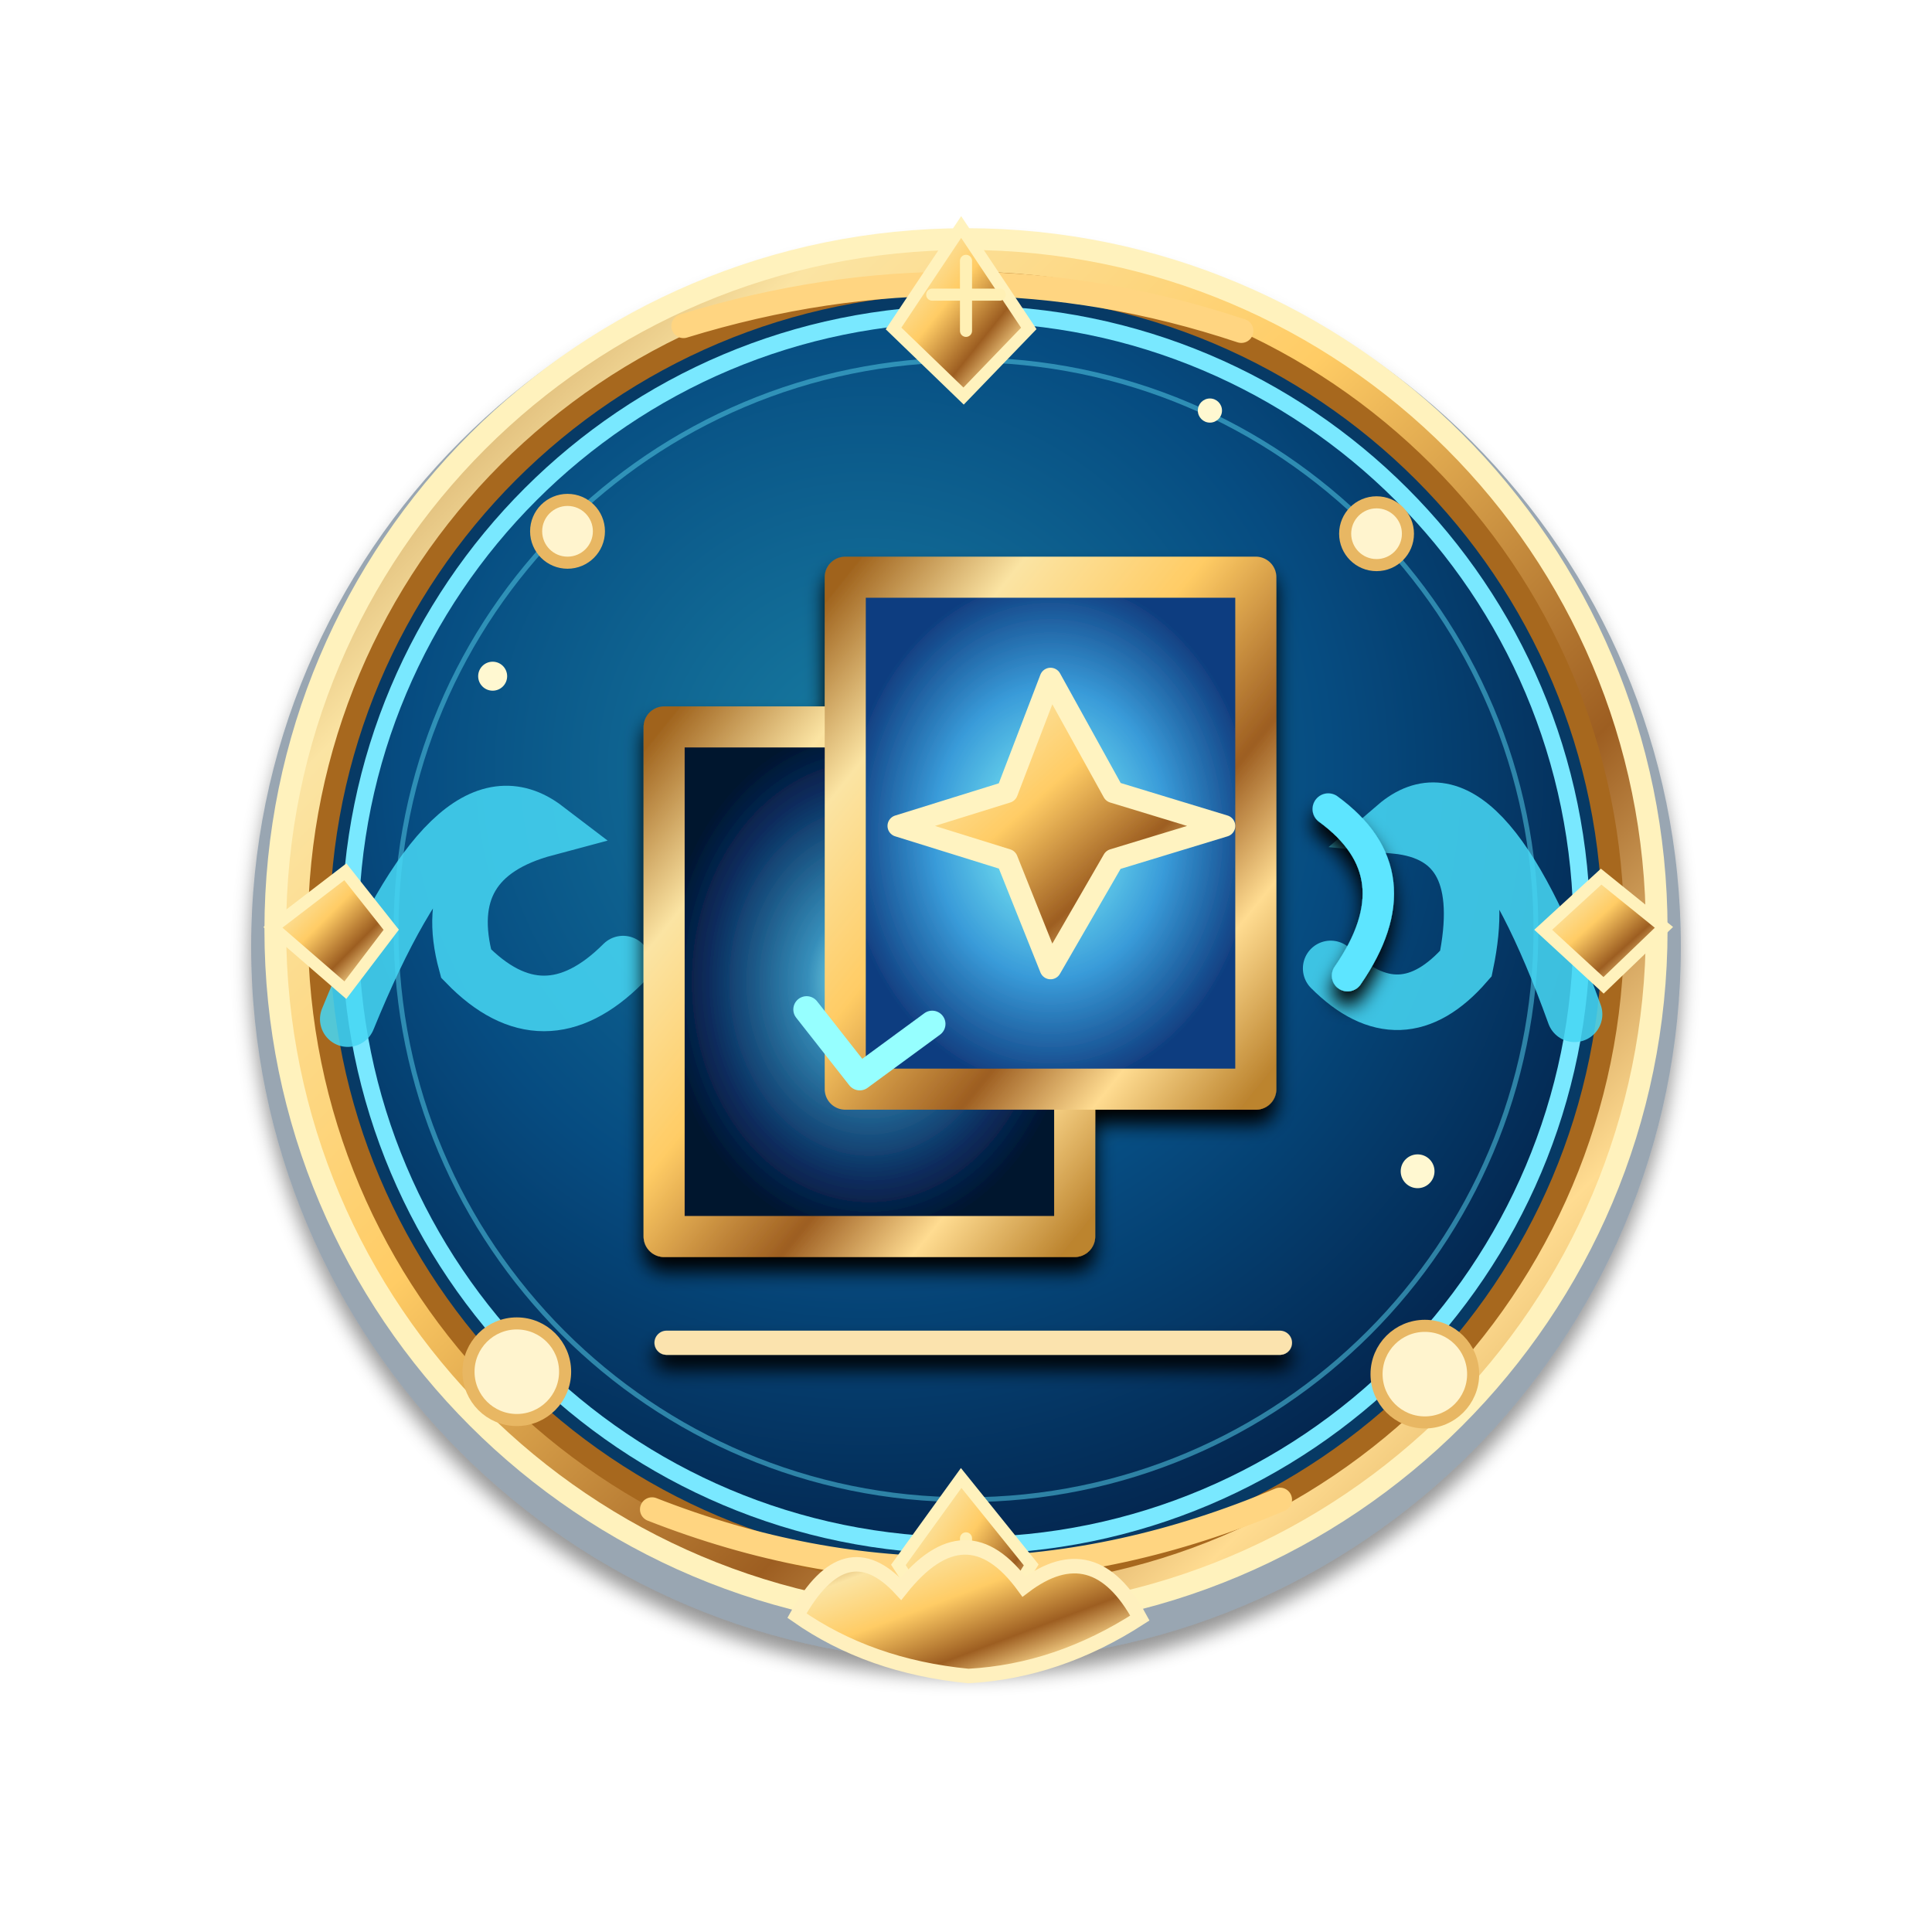
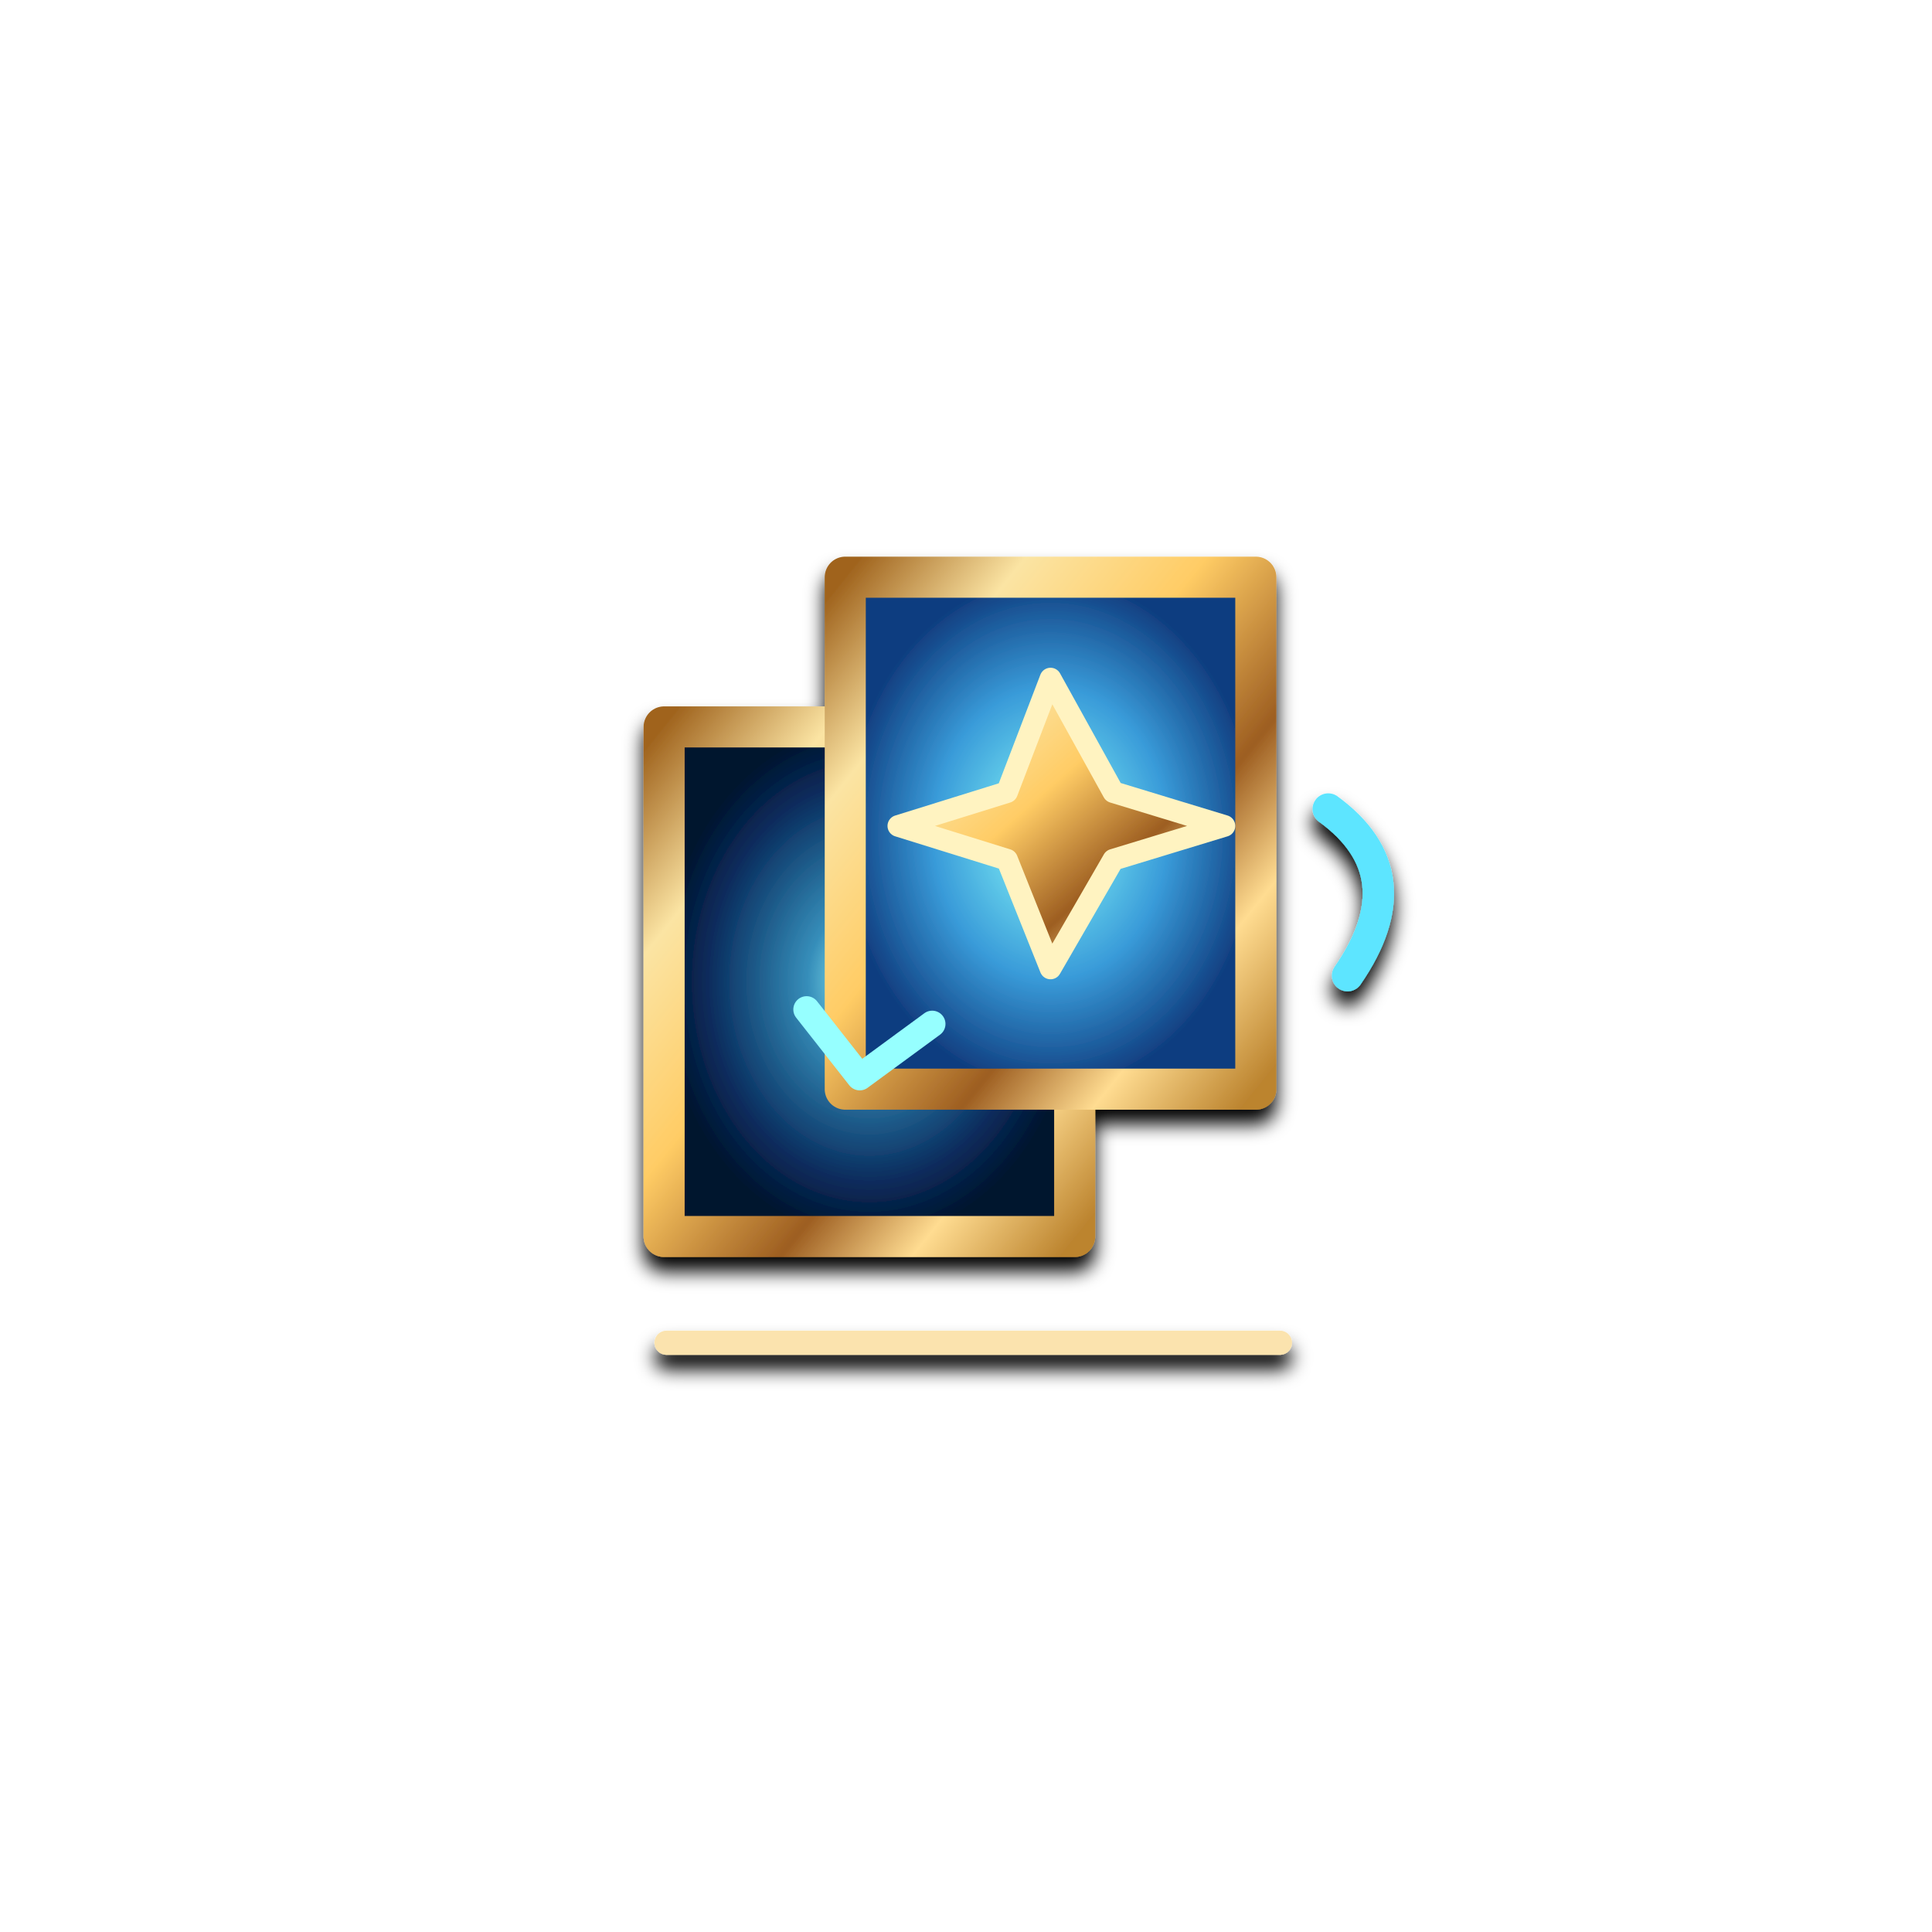
<svg xmlns="http://www.w3.org/2000/svg" viewBox="0 0 800 800" width="1024" height="1024">
  <defs>
    <radialGradient id="sea" cx="42%" cy="37%" r="72%">
      <stop stop-color="#187da2" />
      <stop offset=".52" stop-color="#064c81" />
      <stop offset="1" stop-color="#031d43" />
    </radialGradient>
    <radialGradient id="aqua">
      <stop stop-color="#8cfffb" />
      <stop offset=".57" stop-color="#399bd9" />
      <stop offset="1" stop-color="#103e80" />
    </radialGradient>
    <linearGradient id="gold" x1="0" y1="0" x2="1" y2="1">
      <stop stop-color="#a0641e" />
      <stop offset=".2" stop-color="#fbe4a3" />
      <stop offset=".42" stop-color="#ffcc65" />
      <stop offset=".66" stop-color="#9d5e21" />
      <stop offset=".82" stop-color="#ffdc91" />
      <stop offset="1" stop-color="#bc842f" />
    </linearGradient>
    <radialGradient id="iris">
      <stop stop-color="#a6faff" />
      <stop offset=".35" stop-color="#51dfff" />
      <stop offset=".7" stop-color="#2770e4" />
      <stop offset="1" stop-color="#502299" />
    </radialGradient>
    <radialGradient id="lens">
      <stop stop-color="#a0ffff" />
      <stop offset=".3" stop-color="#368eba" />
      <stop offset=".78" stop-color="#082c5d" />
      <stop offset="1" stop-color="#04152f" />
    </radialGradient>
    <linearGradient id="shield" x1="0" x2="1">
      <stop stop-color="#063669" />
      <stop offset=".5" stop-color="#1d97c2" />
      <stop offset="1" stop-color="#073a79" />
    </linearGradient>
    <linearGradient id="heal">
      <stop stop-color="#b8ffc9" />
      <stop offset=".4" stop-color="#2ce5ac" />
      <stop offset="1" stop-color="#00726f" />
    </linearGradient>
    <radialGradient id="poison">
      <stop stop-color="#e793f9" />
      <stop offset=".65" stop-color="#943dba" />
      <stop offset="1" stop-color="#33116c" />
    </radialGradient>
    <linearGradient id="ice" x1="0" x2="1">
      <stop stop-color="#e7fcff" />
      <stop offset=".5" stop-color="#44c8f3" />
      <stop offset="1" stop-color="#2769b9" />
    </linearGradient>
    <filter id="shadow" x="-30%" y="-30%" width="160%" height="160%">
      <feGaussianBlur in="SourceAlpha" stdDeviation="4" result="blur" />
      <feOffset dx="0" dy="6" result="offset" />
      <feMerge>
        <feMergeNode in="offset" />
        <feMergeNode in="SourceGraphic" />
      </feMerge>
    </filter>
    <filter id="glow" x="-50%" y="-50%" width="200%" height="200%">
      <feGaussianBlur stdDeviation="3" result="blur" />
      <feMerge>
        <feMergeNode in="blur" />
        <feMergeNode in="SourceGraphic" />
      </feMerge>
    </filter>
  </defs>
-   <circle cx="400" cy="392" r="296" fill="#072a47" opacity=".42" filter="url(#shadow)" />
-   <circle cx="400" cy="385" r="286" fill="url(#gold)" stroke="#fff2bd" stroke-width="9" />
-   <circle cx="400" cy="385" r="268" fill="#073a65" stroke="#a7681e" stroke-width="9" />
-   <circle cx="400" cy="385" r="255" fill="url(#sea)" stroke="#79e8ff" stroke-width="7" />
-   <circle cx="400" cy="385" r="236" fill="none" stroke="#4abbd8" stroke-width="2" opacity=".6" />
-   <path d="M144 422 Q188 314 226 343 Q181 355 193 399 Q225 432 258 399" stroke="#46d7f3" stroke-width="23" fill="none" stroke-linecap="round" opacity=".86" />
-   <path d="M652 420 Q613 312 578 342 Q618 346 607 399 Q580 430 551 401" stroke="#46d7f3" stroke-width="23" fill="none" stroke-linecap="round" opacity=".86" />
-   <g stroke="#ffd581" stroke-width="10" fill="none" stroke-linecap="round">
-     <path d="M283 135 Q400 99 514 137" />
-     <path d="M270 625 Q400 676 530 621" />
-   </g>
-   <g fill="url(#gold)" stroke="#fff2bd" stroke-width="5">
-     <path d="M398 94 426 136 399 164 370 136Z" />
-     <path d="M398 612 427 648 400 691 372 648Z" />
-     <path d="M113 384 143 361 162 385 143 410Z" />
-     <path d="M639 385 663 363 689 384 664 408Z" />
-   </g>
-   <g fill="#fff4ce" stroke="#e8b763" stroke-width="5">
-     <circle cx="214" cy="568" r="20" />
-     <circle cx="590" cy="569" r="20" />
-     <circle cx="235" cy="220" r="13" />
-     <circle cx="570" cy="221" r="13" />
-   </g>
-   <g fill="none" stroke="#fff0b5" stroke-width="5" stroke-linecap="round">
-     <path d="M400 108 V137 M386 122 H414" />
-     <path d="M400 637 V673 M384 655 H416" />
-   </g>
-   <g fill="url(#gold)" stroke="#fff0be" stroke-width="6">
-     <path d="M330 669 Q350 633 373 658 Q400 624 424 657 Q453 635 472 670 Q438 692 401 694 Q360 690 330 669Z" />
-   </g>
-   <g fill="#fff8d1">
-     <circle cx="204" cy="280" r="6" />
-     <circle cx="587" cy="485" r="7" />
-     <circle cx="501" cy="170" r="5" />
-   </g>
  <g filter="url(#shadow)" stroke-linejoin="round" stroke-linecap="round">
    <path d="M275 301H445V512H275Z" fill="url(#lens)" stroke="url(#gold)" stroke-width="17" />
    <path d="M350 239H520V451H350Z" fill="url(#aqua)" stroke="url(#gold)" stroke-width="17" />
    <path d="M435 281l26 47 46 14-46 14-26 45-18-45-45-14 45-14Z" fill="url(#gold)" stroke="#fff3c1" stroke-width="9" />
    <path d="M334 418l22 28 30-22" fill="none" stroke="#96ffff" stroke-width="11" />
    <path d="M276 556h254" stroke="#fbe3ae" stroke-width="10" />
    <path d="M550 335q37 27 8 69" fill="none" stroke="#5de5ff" stroke-width="13" />
  </g>
</svg>
